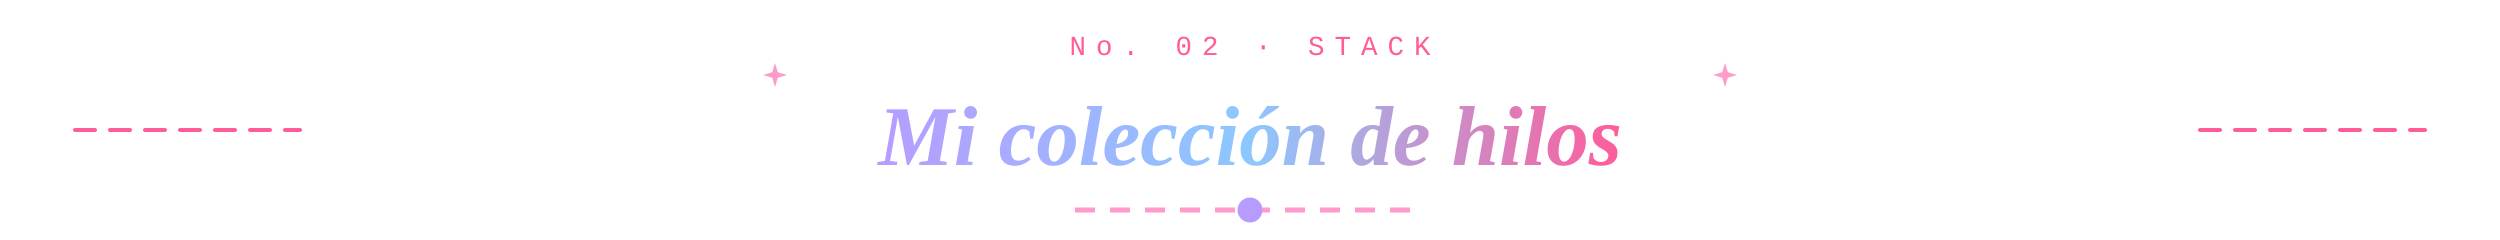
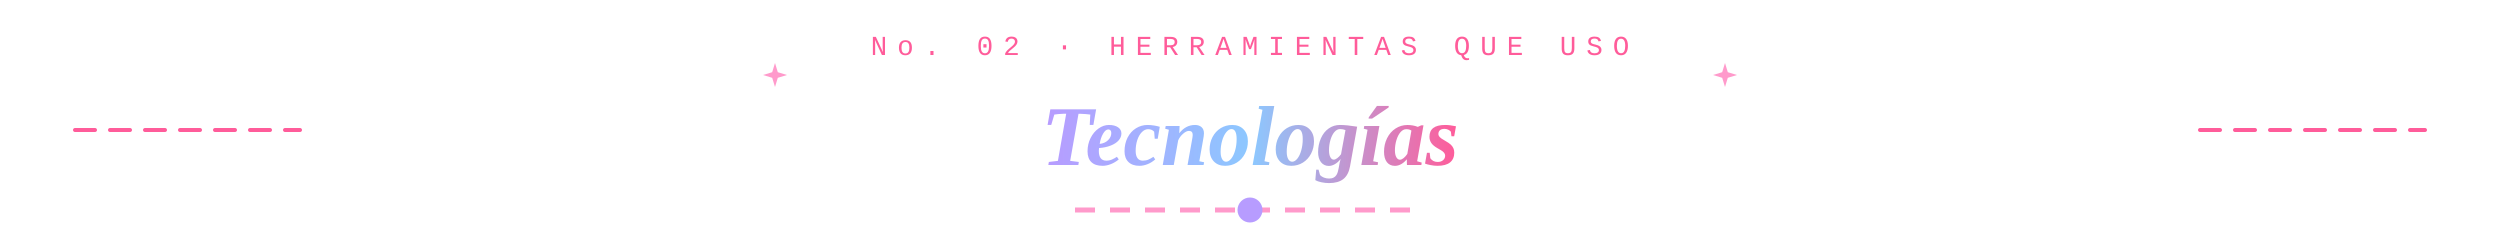
- <svg xmlns="http://www.w3.org/2000/svg" viewBox="0 0 1000 96" width="1000" height="96" role="img" aria-label="Mi colección de hilos">
+ <svg xmlns="http://www.w3.org/2000/svg" viewBox="0 0 1000 96" width="1000" height="96" role="img" aria-label="Tecnologías">
  <style>
  .stitch{stroke-dasharray:8 6;animation:sew 3s linear infinite}@keyframes sew{to{stroke-dashoffset:-28}}
  .tw{animation:tw 2.2s ease-in-out infinite}@keyframes tw{50%{opacity:.25}}
  .flo{animation:flo 4s ease-in-out infinite}@keyframes flo{50%{transform:translateY(-6px)}}
  .draw{stroke-dasharray:420;stroke-dashoffset:420;animation:draw 3.2s ease-in-out infinite alternate}@keyframes draw{to{stroke-dashoffset:0}}
  .av-eyes{transform-origin:100px 105px;animation:blink 5s infinite}@keyframes blink{0%,94%,100%{transform:scaleY(1)}97%{transform:scaleY(.1)}}
  .av-sparkle{animation:tw 1.6s infinite}
  @media (prefers-reduced-motion:reduce){*{animation:none!important}}</style>
  <defs>
    <linearGradient id="hg" x1="0" x2="1">
      <stop offset="0" stop-color="#B79CFF" />
      <stop offset=".5" stop-color="#8CC8FF" />
      <stop offset="1" stop-color="#FF5C9A" />
    </linearGradient>
  </defs>
  <g fill="none" stroke-linecap="round">
    <path class="draw" d="M120 52C200 52 230 30 280 40C320 48 300 72 270 64C250 58 262 42 280 46" stroke="#B79CFF" stroke-width="2" />
    <path class="draw" d="M880 52C800 52 770 30 720 40C680 48 700 72 730 64C750 58 738 42 720 46" stroke="#B79CFF" stroke-width="2" />
    <path d="M30 52H120M880 52H970" stroke="#FF5C9A" stroke-width="1.6" stroke-dasharray="6 6" class="stitch" />
  </g>
  <path class="tw" style="animation-delay:0s" transform="translate(310 30) scale(0.8)" d="M0-6 1.4-1.4 6 0 1.4 1.4 0 6-1.4 1.4-6 0-1.4-1.4Z" fill="#FF9ACB" />
  <path class="tw" style="animation-delay:0.8s" transform="translate(690 30) scale(0.8)" d="M0-6 1.4-1.4 6 0 1.4 1.4 0 6-1.4 1.4-6 0-1.4-1.4Z" fill="#FF9ACB" />
-   <text x="500" y="22" text-anchor="middle" font-family="'Cascadia Code',Consolas,'Courier New',monospace" font-size="11" letter-spacing="4" fill="#FF5C9A">No. 02 · STACK</text>
-   <text x="500" y="66" text-anchor="middle" font-family="Georgia,'Times New Roman',serif" font-style="italic" font-weight="700" font-size="34" fill="url(#hg)">Mi colección de hilos</text>
+   <text x="500" y="22" text-anchor="middle" font-family="'Cascadia Code',Consolas,'Courier New',monospace" font-size="11" letter-spacing="4" fill="#FF5C9A">No. 02 · HERRAMIENTAS QUE USO</text>
+   <text x="500" y="66" text-anchor="middle" font-family="Georgia,'Times New Roman',serif" font-style="italic" font-weight="700" font-size="34" fill="url(#hg)">Tecnologías</text>
  <g transform="translate(500 84)">
    <path d="M-70 0H70" stroke="#FF9ACB" stroke-width="2" stroke-dasharray="7 5" class="stitch" />
    <circle r="5" fill="#B79CFF" />
  </g>
</svg>
